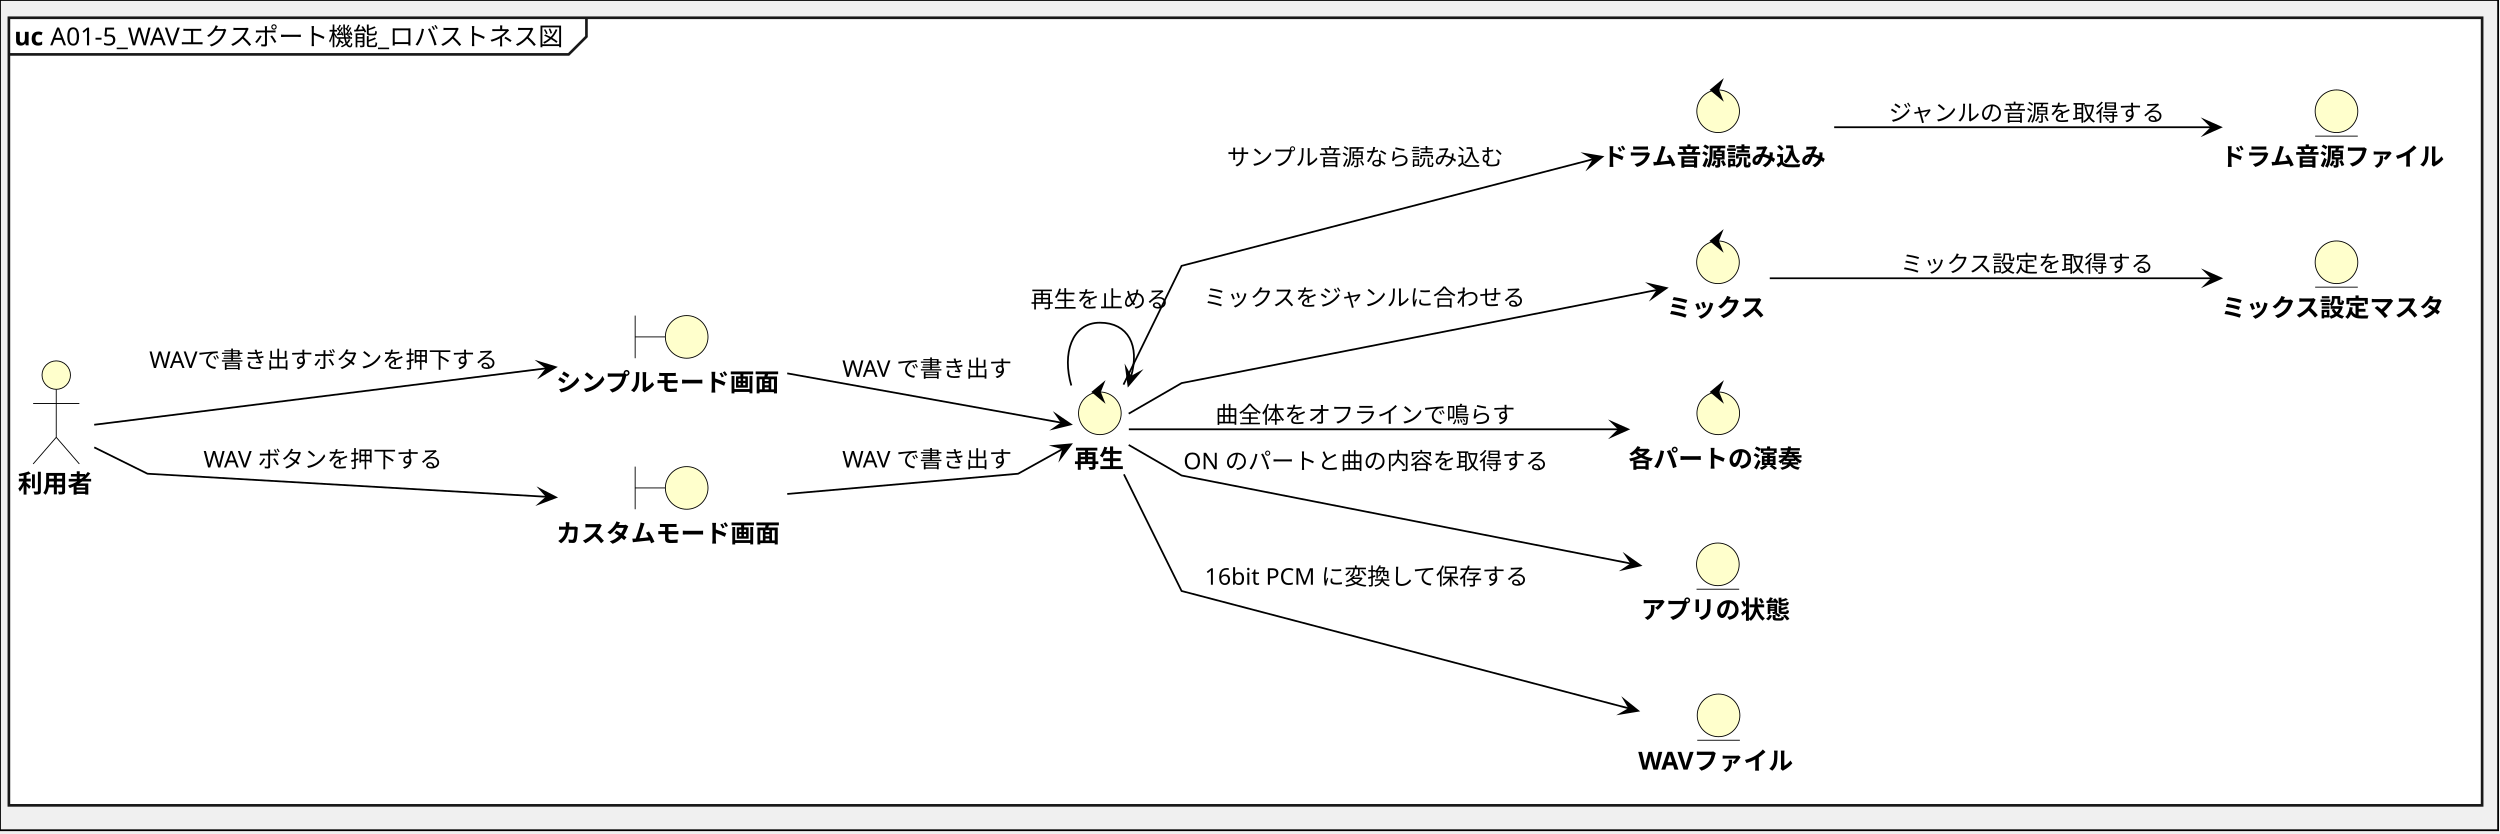
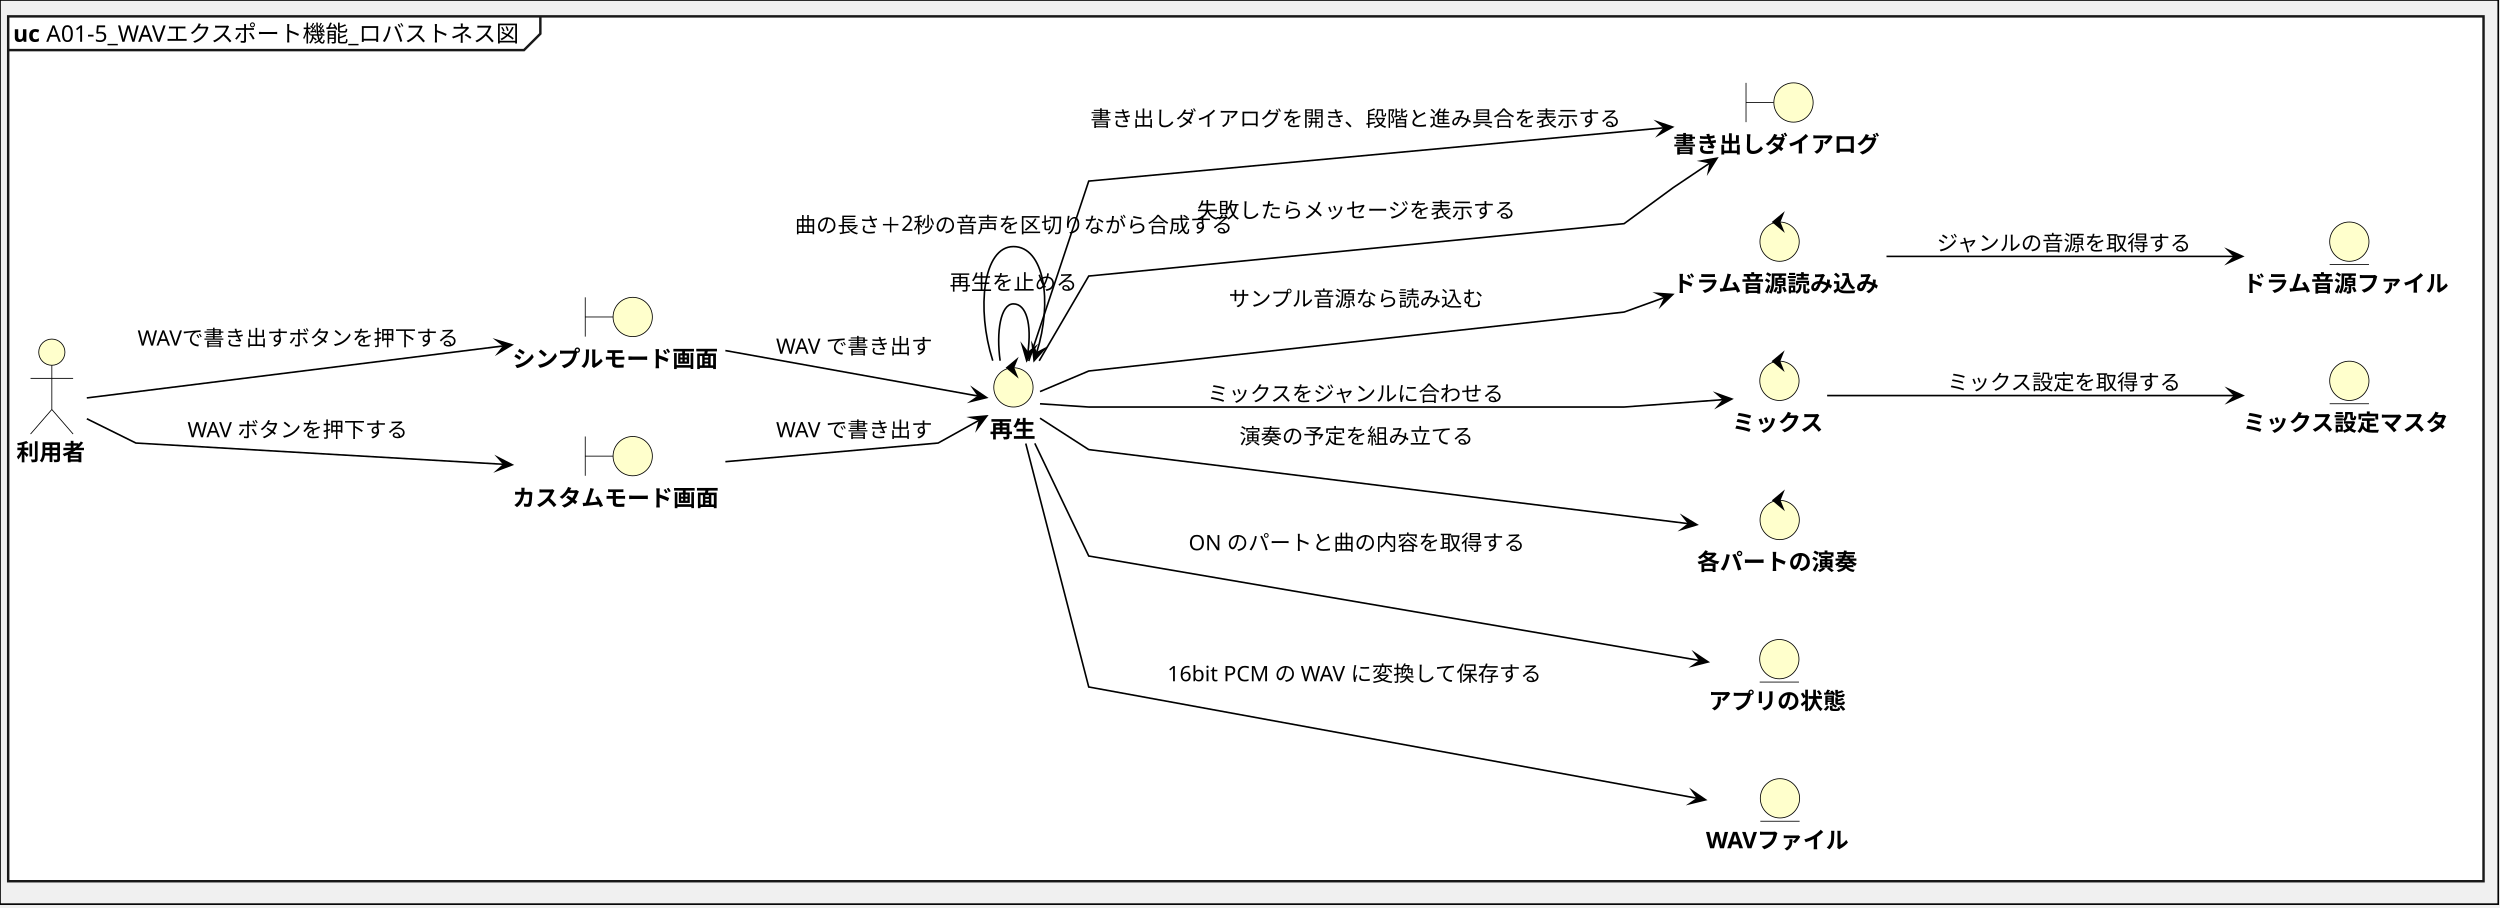
- <svg xmlns="http://www.w3.org/2000/svg" version="1.1" data-diagram-type="DESCRIPTION" style="width:1407px;height:469px;background:#FFFFFF;" width="1407px" height="469px" viewBox="0 0 1407 469" zoomAndPan="magnify" preserveAspectRatio="none" contentStyleType="text/css">
+ <svg xmlns="http://www.w3.org/2000/svg" version="1.1" data-diagram-type="DESCRIPTION" style="width:1527px;height:554px;background:#FFFFFF;" width="1527px" height="554px" viewBox="0 0 1527 554" zoomAndPan="magnify" preserveAspectRatio="none" contentStyleType="text/css">
  <defs />
  <g font-family="sans-serif" lengthAdjust="spacing">
-     <rect x="0" y="0" width="1405.938" height="467.252" fill="none" style="stroke:#000;stroke-width:1;" />
-     <rect x="5" y="10" width="1391.938" height="443.252" fill="#FFF" style="stroke:#181818;stroke-width:1.5;" />
+     <rect x="0" y="0" width="1525.938" height="552.252" fill="none" style="stroke:#000;stroke-width:1;" />
+     <rect x="5" y="10" width="1511.938" height="528.252" fill="#FFF" style="stroke:#181818;stroke-width:1.5;" />
    <path d="M330.048,10 L330.048,20.609 L320.048,30.609 L5,30.609" style="stroke:#181818;stroke-width:1.5;" fill="none" />
    <text x="8" y="25.533" fill="#000" font-size="14" textLength="16.338" font-weight="700">uc</text>
    <text x="28.228" y="25.533" fill="#000" font-size="14" textLength="294.82">A01-5_WAVエクスポート機能_ロバストネス図</text>
    <g class="entity" data-qualified-name="A1" id="ent0001" data-source-line="4">
-       <ellipse cx="31.656" cy="211.109" rx="8" ry="8" fill="#FFC" style="stroke:#000;stroke-width:0.5;" />
-       <path d="M31.656,219.109 L31.656,246.109 M18.656,227.109 L44.656,227.109 M31.656,246.109 L18.656,261.109 M31.656,246.109 L44.656,261.109" style="stroke:#000;stroke-width:0.5;" fill="none" />
-       <text x="10" y="277.143" fill="#000" font-size="14" textLength="43.313" font-weight="700">利用者</text>
+       <ellipse cx="31.656" cy="215.109" rx="8" ry="8" fill="#FFC" style="stroke:#000;stroke-width:0.5;" />
+       <path d="M31.656,223.109 L31.656,250.109 M18.656,231.109 L44.656,231.109 M31.656,250.109 L18.656,265.109 M31.656,250.109 L44.656,265.109" style="stroke:#000;stroke-width:0.5;" fill="none" />
+       <text x="10" y="281.143" fill="#000" font-size="14" textLength="43.313" font-weight="700">利用者</text>
    </g>
    <g class="entity" data-qualified-name="B1" id="ent0002" data-source-line="5">
-       <path d="M357.469,177.609 L357.469,201.609 M357.469,189.609 L374.469,189.609" style="stroke:#000;stroke-width:0.5;" fill="none" />
-       <ellipse cx="386.469" cy="189.609" rx="12" ry="12" fill="#FFC" style="stroke:#000;stroke-width:0.5;" />
-       <text x="313" y="220.143" fill="#000" font-size="14" textLength="129.938" font-weight="700">シンプルモード画面</text>
+       <path d="M357.469,181.609 L357.469,205.609 M357.469,193.609 L374.469,193.609" style="stroke:#000;stroke-width:0.5;" fill="none" />
+       <ellipse cx="386.469" cy="193.609" rx="12" ry="12" fill="#FFC" style="stroke:#000;stroke-width:0.5;" />
+       <text x="313" y="224.143" fill="#000" font-size="14" textLength="129.938" font-weight="700">シンプルモード画面</text>
    </g>
    <g class="entity" data-qualified-name="B2" id="ent0003" data-source-line="6">
-       <path d="M357.469,262.609 L357.469,286.609 M357.469,274.609 L374.469,274.609" style="stroke:#000;stroke-width:0.5;" fill="none" />
-       <ellipse cx="386.469" cy="274.609" rx="12" ry="12" fill="#FFC" style="stroke:#000;stroke-width:0.5;" />
-       <text x="313" y="305.143" fill="#000" font-size="14" textLength="129.938" font-weight="700">カスタムモード画面</text>
+       <path d="M357.469,266.609 L357.469,290.609 M357.469,278.609 L374.469,278.609" style="stroke:#000;stroke-width:0.5;" fill="none" />
+       <ellipse cx="386.469" cy="278.609" rx="12" ry="12" fill="#FFC" style="stroke:#000;stroke-width:0.5;" />
+       <text x="313" y="309.143" fill="#000" font-size="14" textLength="129.938" font-weight="700">カスタムモード画面</text>
    </g>
-     <g class="entity" data-qualified-name="C1" id="ent0004" data-source-line="7">
-       <ellipse cx="619" cy="232.609" rx="12" ry="12" fill="#FFC" style="stroke:#000;stroke-width:0.5;" />
-       <polygon points="615,220.609,621,215.609,619,220.609,621,225.609,615,220.609" fill="#000" style="stroke:#000;stroke-width:1;stroke-linejoin:miter;stroke-miterlimit:10;" />
-       <text x="604.563" y="263.143" fill="#000" font-size="14" textLength="28.875" font-weight="700">再生</text>
+     <g class="entity" data-qualified-name="B3" id="ent0004" data-source-line="7">
+       <path d="M1066.469,50.609 L1066.469,74.609 M1066.469,62.609 L1083.469,62.609" style="stroke:#000;stroke-width:0.5;" fill="none" />
+       <ellipse cx="1095.469" cy="62.609" rx="12" ry="12" fill="#FFC" style="stroke:#000;stroke-width:0.5;" />
+       <text x="1022" y="93.143" fill="#000" font-size="14" textLength="129.938" font-weight="700">書き出しダイアログ</text>
    </g>
-     <g class="entity" data-qualified-name="C2" id="ent0005" data-source-line="8">
-       <ellipse cx="966.969" cy="62.609" rx="12" ry="12" fill="#FFC" style="stroke:#000;stroke-width:0.5;" />
-       <polygon points="962.969,50.609,968.969,45.609,966.969,50.609,968.969,55.609,962.969,50.609" fill="#000" style="stroke:#000;stroke-width:1;stroke-linejoin:miter;stroke-miterlimit:10;" />
-       <text x="902" y="93.143" fill="#000" font-size="14" textLength="129.938" font-weight="700">ドラム音源読み込み</text>
+     <g class="entity" data-qualified-name="C1" id="ent0005" data-source-line="8">
+       <ellipse cx="619" cy="236.609" rx="12" ry="12" fill="#FFC" style="stroke:#000;stroke-width:0.5;" />
+       <polygon points="615,224.609,621,219.609,619,224.609,621,229.609,615,224.609" fill="#000" style="stroke:#000;stroke-width:1;stroke-linejoin:miter;stroke-miterlimit:10;" />
+       <text x="604.563" y="267.143" fill="#000" font-size="14" textLength="28.875" font-weight="700">再生</text>
    </g>
-     <g class="entity" data-qualified-name="C3" id="ent0006" data-source-line="9">
-       <ellipse cx="966.875" cy="147.609" rx="12" ry="12" fill="#FFC" style="stroke:#000;stroke-width:0.5;" />
-       <polygon points="962.875,135.609,968.875,130.609,966.875,135.609,968.875,140.609,962.875,135.609" fill="#000" style="stroke:#000;stroke-width:1;stroke-linejoin:miter;stroke-miterlimit:10;" />
-       <text x="938" y="178.143" fill="#000" font-size="14" textLength="57.75" font-weight="700">ミックス</text>
+     <g class="entity" data-qualified-name="C2" id="ent0006" data-source-line="9">
+       <ellipse cx="1086.969" cy="147.609" rx="12" ry="12" fill="#FFC" style="stroke:#000;stroke-width:0.5;" />
+       <polygon points="1082.969,135.609,1088.969,130.609,1086.969,135.609,1088.969,140.609,1082.969,135.609" fill="#000" style="stroke:#000;stroke-width:1;stroke-linejoin:miter;stroke-miterlimit:10;" />
+       <text x="1022" y="178.143" fill="#000" font-size="14" textLength="129.938" font-weight="700">ドラム音源読み込み</text>
    </g>
-     <g class="entity" data-qualified-name="C4" id="ent0007" data-source-line="10">
-       <ellipse cx="967.031" cy="232.609" rx="12" ry="12" fill="#FFC" style="stroke:#000;stroke-width:0.5;" />
-       <polygon points="963.031,220.609,969.031,215.609,967.031,220.609,969.031,225.609,963.031,220.609" fill="#000" style="stroke:#000;stroke-width:1;stroke-linejoin:miter;stroke-miterlimit:10;" />
-       <text x="916.5" y="263.143" fill="#000" font-size="14" textLength="101.063" font-weight="700">各パートの演奏</text>
+     <g class="entity" data-qualified-name="C3" id="ent0007" data-source-line="10">
+       <ellipse cx="1086.875" cy="232.609" rx="12" ry="12" fill="#FFC" style="stroke:#000;stroke-width:0.5;" />
+       <polygon points="1082.875,220.609,1088.875,215.609,1086.875,220.609,1088.875,225.609,1082.875,220.609" fill="#000" style="stroke:#000;stroke-width:1;stroke-linejoin:miter;stroke-miterlimit:10;" />
+       <text x="1058" y="263.143" fill="#000" font-size="14" textLength="57.75" font-weight="700">ミックス</text>
    </g>
-     <g class="entity" data-qualified-name="E1" id="ent0008" data-source-line="11">
-       <ellipse cx="1314.969" cy="62.609" rx="12" ry="12" fill="#FFC" style="stroke:#000;stroke-width:0.5;" />
-       <line x1="1302.969" y1="76.609" x2="1326.969" y2="76.609" style="stroke:#000;stroke-width:0.5;" />
-       <text x="1250" y="93.143" fill="#000" font-size="14" textLength="129.938" font-weight="700">ドラム音源ファイル</text>
+     <g class="entity" data-qualified-name="C4" id="ent0008" data-source-line="11">
+       <ellipse cx="1087.031" cy="317.609" rx="12" ry="12" fill="#FFC" style="stroke:#000;stroke-width:0.5;" />
+       <polygon points="1083.031,305.609,1089.031,300.609,1087.031,305.609,1089.031,310.609,1083.031,305.609" fill="#000" style="stroke:#000;stroke-width:1;stroke-linejoin:miter;stroke-miterlimit:10;" />
+       <text x="1036.5" y="348.143" fill="#000" font-size="14" textLength="101.063" font-weight="700">各パートの演奏</text>
    </g>
-     <g class="entity" data-qualified-name="E2" id="ent0009" data-source-line="12">
-       <ellipse cx="966.813" cy="317.609" rx="12" ry="12" fill="#FFC" style="stroke:#000;stroke-width:0.5;" />
-       <line x1="954.813" y1="331.609" x2="978.813" y2="331.609" style="stroke:#000;stroke-width:0.5;" />
-       <text x="923.5" y="348.143" fill="#000" font-size="14" textLength="86.625" font-weight="700">アプリの状態</text>
+     <g class="entity" data-qualified-name="E1" id="ent0009" data-source-line="12">
+       <ellipse cx="1434.969" cy="147.609" rx="12" ry="12" fill="#FFC" style="stroke:#000;stroke-width:0.5;" />
+       <line x1="1422.969" y1="161.609" x2="1446.969" y2="161.609" style="stroke:#000;stroke-width:0.5;" />
+       <text x="1370" y="178.143" fill="#000" font-size="14" textLength="129.938" font-weight="700">ドラム音源ファイル</text>
    </g>
-     <g class="entity" data-qualified-name="E3" id="ent0010" data-source-line="13">
-       <ellipse cx="1314.969" cy="147.609" rx="12" ry="12" fill="#FFC" style="stroke:#000;stroke-width:0.5;" />
-       <line x1="1302.969" y1="161.609" x2="1326.969" y2="161.609" style="stroke:#000;stroke-width:0.5;" />
-       <text x="1250" y="178.143" fill="#000" font-size="14" textLength="129.938" font-weight="700">ミックス設定マスタ</text>
+     <g class="entity" data-qualified-name="E2" id="ent0010" data-source-line="13">
+       <ellipse cx="1086.813" cy="402.609" rx="12" ry="12" fill="#FFC" style="stroke:#000;stroke-width:0.5;" />
+       <line x1="1074.813" y1="416.609" x2="1098.813" y2="416.609" style="stroke:#000;stroke-width:0.5;" />
+       <text x="1043.5" y="433.143" fill="#000" font-size="14" textLength="86.625" font-weight="700">アプリの状態</text>
    </g>
-     <g class="entity" data-qualified-name="E4" id="ent0011" data-source-line="14">
-       <ellipse cx="967.206" cy="402.609" rx="12" ry="12" fill="#FFC" style="stroke:#000;stroke-width:0.5;" />
-       <line x1="955.206" y1="416.609" x2="979.206" y2="416.609" style="stroke:#000;stroke-width:0.5;" />
-       <text x="922" y="433.143" fill="#000" font-size="14" textLength="90.412" font-weight="700">WAVファイル</text>
+     <g class="entity" data-qualified-name="E3" id="ent0011" data-source-line="14">
+       <ellipse cx="1434.969" cy="232.609" rx="12" ry="12" fill="#FFC" style="stroke:#000;stroke-width:0.5;" />
+       <line x1="1422.969" y1="246.609" x2="1446.969" y2="246.609" style="stroke:#000;stroke-width:0.5;" />
+       <text x="1370" y="263.143" fill="#000" font-size="14" textLength="129.938" font-weight="700">ミックス設定マスタ</text>
    </g>
-     <g class="link" data-entity-1="ent0001" data-entity-2="ent0002" id="lnk12" data-source-line="16" data-link-type="dependency">
-       <path d="M53.02,239.049 C103.14,232.789 228.508,217.139 307.758,207.249" style="stroke:#000;stroke-width:1;" fill="none" id="A1-to-B1" />
-       <polygon points="312.72,206.629,303.294,203.775,307.758,207.249,304.285,211.713,312.72,206.629" fill="#000" style="stroke:#000;stroke-width:1;stroke-linejoin:miter;stroke-miterlimit:10;" />
-       <text x="84" y="207.104" fill="#000" font-size="13" textLength="198.612">WAVで書き出すボタンを押下する</text>
+     <g class="entity" data-qualified-name="E4" id="ent0012" data-source-line="15">
+       <ellipse cx="1087.206" cy="487.609" rx="12" ry="12" fill="#FFC" style="stroke:#000;stroke-width:0.5;" />
+       <line x1="1075.206" y1="501.609" x2="1099.206" y2="501.609" style="stroke:#000;stroke-width:0.5;" />
+       <text x="1042" y="518.143" fill="#000" font-size="14" textLength="90.412" font-weight="700">WAVファイル</text>
    </g>
-     <g class="link" data-entity-1="ent0001" data-entity-2="ent0003" id="lnk13" data-source-line="17" data-link-type="dependency">
-       <path d="M53.04,251.779 C67.02,258.699 83,266.609 83,266.609 C83,266.609 221.348,274.611 307.848,279.611" style="stroke:#000;stroke-width:1;" fill="none" id="A1-to-B2" />
-       <polygon points="312.84,279.899,304.086,275.387,307.848,279.611,303.624,283.373,312.84,279.899" fill="#000" style="stroke:#000;stroke-width:1;stroke-linejoin:miter;stroke-miterlimit:10;" />
-       <text x="114.5" y="263.104" fill="#000" font-size="13" textLength="137.224">WAV ボタンを押下する</text>
+     <g class="link" data-entity-1="ent0001" data-entity-2="ent0002" id="lnk13" data-source-line="17" data-link-type="dependency">
+       <path d="M53.02,243.049 C103.14,236.789 228.508,221.139 307.758,211.249" style="stroke:#000;stroke-width:1;" fill="none" id="A1-to-B1" />
+       <polygon points="312.72,210.629,303.294,207.775,307.758,211.249,304.285,215.713,312.72,210.629" fill="#000" style="stroke:#000;stroke-width:1;stroke-linejoin:miter;stroke-miterlimit:10;" />
+       <text x="84" y="211.104" fill="#000" font-size="13" textLength="198.612">WAVで書き出すボタンを押下する</text>
    </g>
-     <g class="link" data-entity-1="ent0002" data-entity-2="ent0004" id="lnk14" data-source-line="18" data-link-type="dependency">
-       <path d="M443.05,210.129 C497.25,219.889 566.089,232.275 597.689,237.955" style="stroke:#000;stroke-width:1;" fill="none" id="B1-to-C1" />
-       <polygon points="602.61,238.839,594.46,233.31,597.689,237.955,593.044,241.184,602.61,238.839" fill="#000" style="stroke:#000;stroke-width:1;stroke-linejoin:miter;stroke-miterlimit:10;" />
-       <text x="474" y="212.104" fill="#000" font-size="13" textLength="98.224">WAV で書き出す</text>
+     <g class="link" data-entity-1="ent0001" data-entity-2="ent0003" id="lnk14" data-source-line="18" data-link-type="dependency">
+       <path d="M53.04,255.779 C67.02,262.699 83,270.609 83,270.609 C83,270.609 221.348,278.611 307.848,283.611" style="stroke:#000;stroke-width:1;" fill="none" id="A1-to-B2" />
+       <polygon points="312.84,283.899,304.086,279.387,307.848,283.611,303.624,287.373,312.84,283.899" fill="#000" style="stroke:#000;stroke-width:1;stroke-linejoin:miter;stroke-miterlimit:10;" />
+       <text x="114.5" y="267.104" fill="#000" font-size="13" textLength="137.224">WAV ボタンを押下する</text>
    </g>
-     <g class="link" data-entity-1="ent0003" data-entity-2="ent0004" id="lnk15" data-source-line="19" data-link-type="dependency">
-       <path d="M443.06,277.999 C499.57,273.039 573,266.609 573,266.609 C573,266.609 585.34,259.759 598.4,252.499" style="stroke:#000;stroke-width:1;" fill="none" id="B2-to-C1" />
-       <polygon points="602.77,250.069,592.96,250.946,598.4,252.499,596.847,257.938,602.77,250.069" fill="#000" style="stroke:#000;stroke-width:1;stroke-linejoin:miter;stroke-miterlimit:10;" />
-       <text x="474" y="263.104" fill="#000" font-size="13" textLength="98.224">WAV で書き出す</text>
+     <g class="link" data-entity-1="ent0002" data-entity-2="ent0005" id="lnk15" data-source-line="19" data-link-type="dependency">
+       <path d="M443.05,214.129 C497.25,223.889 566.089,236.275 597.689,241.955" style="stroke:#000;stroke-width:1;" fill="none" id="B1-to-C1" />
+       <polygon points="602.61,242.839,594.46,237.31,597.689,241.955,593.044,245.184,602.61,242.839" fill="#000" style="stroke:#000;stroke-width:1;stroke-linejoin:miter;stroke-miterlimit:10;" />
+       <text x="474" y="216.104" fill="#000" font-size="13" textLength="98.224">WAV で書き出す</text>
    </g>
-     <g class="link" data-entity-1="ent0004" data-entity-2="ent0004" id="lnk16" data-source-line="20" data-link-type="dependency">
-       <path d="M602.94,216.959 C597.71,199.249 603.06,181.609 619,181.609 C634.94,181.609 641.706,194.454 636.476,212.164" style="stroke:#000;stroke-width:1;" fill="none" id="C1-to-C1" />
-       <polygon points="635.06,216.959,641.445,209.461,636.476,212.164,633.773,207.195,635.06,216.959" fill="#000" style="stroke:#000;stroke-width:1;stroke-linejoin:miter;stroke-miterlimit:10;" />
-       <text x="580" y="173.104" fill="#000" font-size="13" textLength="78">再生を止める</text>
+     <g class="link" data-entity-1="ent0003" data-entity-2="ent0005" id="lnk16" data-source-line="20" data-link-type="dependency">
+       <path d="M443.06,281.999 C499.57,277.039 573,270.609 573,270.609 C573,270.609 585.34,263.759 598.4,256.499" style="stroke:#000;stroke-width:1;" fill="none" id="B2-to-C1" />
+       <polygon points="602.77,254.069,592.96,254.946,598.4,256.499,596.847,261.938,602.77,254.069" fill="#000" style="stroke:#000;stroke-width:1;stroke-linejoin:miter;stroke-miterlimit:10;" />
+       <text x="474" y="267.104" fill="#000" font-size="13" textLength="98.224">WAV で書き出す</text>
    </g>
-     <g class="link" data-entity-1="ent0004" data-entity-2="ent0005" id="lnk17" data-source-line="21" data-link-type="dependency">
-       <path d="M632.3,216.469 C645.62,189.229 665,149.609 665,149.609 C665,149.609 808.56,112.414 896.96,89.504" style="stroke:#000;stroke-width:1;" fill="none" id="C1-to-C2" />
-       <polygon points="901.8,88.249,892.084,86.635,896.96,89.504,894.091,94.379,901.8,88.249" fill="#000" style="stroke:#000;stroke-width:1;stroke-linejoin:miter;stroke-miterlimit:10;" />
-       <text x="690.5" y="93.104" fill="#000" font-size="13" textLength="156">サンプル音源なら読み込む</text>
+     <g class="link" data-entity-1="ent0005" data-entity-2="ent0004" id="lnk17" data-source-line="21" data-link-type="dependency">
+       <path d="M628.36,220.529 C641.37,181.489 665,110.609 665,110.609 C665,110.609 898.691,88.96 1016.621,78.04" style="stroke:#000;stroke-width:1;" fill="none" id="C1-to-B3" />
+       <polygon points="1021.6,77.579,1012.27,74.426,1016.621,78.04,1013.007,82.392,1021.6,77.579" fill="#000" style="stroke:#000;stroke-width:1;stroke-linejoin:miter;stroke-miterlimit:10;" />
+       <text x="666" y="77.104" fill="#000" font-size="13" textLength="325">書き出しダイアログを開き、段階と進み具合を表示する</text>
    </g>
-     <g class="link" data-entity-1="ent0005" data-entity-2="ent0008" id="lnk18" data-source-line="22" data-link-type="dependency">
-       <path d="M1032.27,71.609 C1094.32,71.609 1182.75,71.609 1244.78,71.609" style="stroke:#000;stroke-width:1;" fill="none" id="C2-to-E1" />
-       <polygon points="1249.78,71.609,1240.78,67.609,1244.78,71.609,1240.78,75.609,1249.78,71.609" fill="#000" style="stroke:#000;stroke-width:1;stroke-linejoin:miter;stroke-miterlimit:10;" />
-       <text x="1063" y="68.104" fill="#000" font-size="13" textLength="156">ジャンルの音源を取得する</text>
+     <g class="link" data-entity-1="ent0005" data-entity-2="ent0004" id="lnk27" data-source-line="31" data-link-type="dependency">
+       <path d="M634.73,220.399 C647.86,197.939 665,168.609 665,168.609 C665,168.609 992,136.609 992,136.609 C992,136.609 1022,114.609 1022,114.609 C1022,114.609 1030.54,108.868 1044.62,99.408" style="stroke:#000;stroke-width:1;" fill="none" id="C1-to-B3-1" />
+       <polygon points="1048.77,96.619,1039.069,98.318,1044.62,99.408,1043.53,104.959,1048.77,96.619" fill="#000" style="stroke:#000;stroke-width:1;stroke-linejoin:miter;stroke-miterlimit:10;" />
+       <text x="731" y="133.104" fill="#000" font-size="13" textLength="195">失敗したらメッセージを表示する</text>
    </g>
-     <g class="link" data-entity-1="ent0004" data-entity-2="ent0006" id="lnk19" data-source-line="23" data-link-type="dependency">
-       <path d="M635.23,232.809 C648.29,225.259 665,215.609 665,215.609 C665,215.609 858.323,177.711 933.043,163.071" style="stroke:#000;stroke-width:1;" fill="none" id="C1-to-C3" />
-       <polygon points="937.95,162.109,928.349,159.914,933.043,163.071,929.887,167.765,937.95,162.109" fill="#000" style="stroke:#000;stroke-width:1;stroke-linejoin:miter;stroke-miterlimit:10;" />
-       <text x="677.5" y="172.104" fill="#000" font-size="13" textLength="182">ミックスをジャンルに合わせる</text>
+     <g class="link" data-entity-1="ent0005" data-entity-2="ent0005" id="lnk18" data-source-line="22" data-link-type="dependency">
+       <path d="M610.88,220.329 C608.42,202.839 611.12,185.609 619,185.609 C626.88,185.609 630.276,197.888 627.816,215.378" style="stroke:#000;stroke-width:1;" fill="none" id="C1-to-C1" />
+       <polygon points="627.12,220.329,632.335,211.974,627.816,215.378,624.413,210.86,627.12,220.329" fill="#000" style="stroke:#000;stroke-width:1;stroke-linejoin:miter;stroke-miterlimit:10;" />
+       <text x="580" y="177.104" fill="#000" font-size="13" textLength="78">再生を止める</text>
    </g>
-     <g class="link" data-entity-1="ent0006" data-entity-2="ent0010" id="lnk20" data-source-line="24" data-link-type="dependency">
-       <path d="M996.02,156.609 C1050.96,156.609 1169.07,156.609 1244.98,156.609" style="stroke:#000;stroke-width:1;" fill="none" id="C3-to-E3" />
-       <polygon points="1249.98,156.609,1240.98,152.609,1244.98,156.609,1240.98,160.609,1249.98,156.609" fill="#000" style="stroke:#000;stroke-width:1;stroke-linejoin:miter;stroke-miterlimit:10;" />
-       <text x="1069.5" y="153.104" fill="#000" font-size="13" textLength="143">ミックス設定を取得する</text>
+     <g class="link" data-entity-1="ent0005" data-entity-2="ent0005" id="lnk25" data-source-line="29" data-link-type="dependency">
+       <path d="M606.38,220.309 C596.23,188.499 600.44,150.609 619,150.609 C637.56,150.609 643.29,183.736 633.14,215.546" style="stroke:#000;stroke-width:1;" fill="none" id="C1-to-C1-1" />
+       <polygon points="631.62,220.309,638.167,212.951,633.14,215.546,630.545,210.519,631.62,220.309" fill="#000" style="stroke:#000;stroke-width:1;stroke-linejoin:miter;stroke-miterlimit:10;" />
+       <text x="485.5" y="142.104" fill="#000" font-size="13" textLength="267.23">曲の長さ＋2秒の音声を区切りながら合成する</text>
    </g>
-     <g class="link" data-entity-1="ent0004" data-entity-2="ent0009" id="lnk21" data-source-line="25" data-link-type="dependency">
-       <path d="M635.23,250.409 C648.29,257.959 665,267.609 665,267.609 C665,267.609 835.183,300.968 918.283,317.258" style="stroke:#000;stroke-width:1;" fill="none" id="C1-to-E2" />
-       <polygon points="923.19,318.219,915.128,312.563,918.283,317.258,913.589,320.413,923.19,318.219" fill="#000" style="stroke:#000;stroke-width:1;stroke-linejoin:miter;stroke-miterlimit:10;" />
-       <text x="666" y="264.104" fill="#000" font-size="13" textLength="205.112">ON のパートと曲の内容を取得する</text>
+     <g class="link" data-entity-1="ent0005" data-entity-2="ent0006" id="lnk19" data-source-line="23" data-link-type="dependency">
+       <path d="M635.23,239.179 C648.29,233.669 665,226.609 665,226.609 C665,226.609 992,190.609 992,190.609 C992,190.609 1000.519,187.531 1017.039,181.551" style="stroke:#000;stroke-width:1;" fill="none" id="C1-to-C2" />
+       <polygon points="1021.74,179.849,1011.916,179.152,1017.039,181.551,1014.639,186.674,1021.74,179.849" fill="#000" style="stroke:#000;stroke-width:1;stroke-linejoin:miter;stroke-miterlimit:10;" />
+       <text x="750.5" y="187.104" fill="#000" font-size="13" textLength="156">サンプル音源なら読み込む</text>
    </g>
-     <g class="link" data-entity-1="ent0004" data-entity-2="ent0007" id="lnk22" data-source-line="26" data-link-type="dependency">
-       <path d="M635.31,241.609 C683.97,241.609 831.49,241.609 911.26,241.609" style="stroke:#000;stroke-width:1;" fill="none" id="C1-to-C4" />
-       <polygon points="916.26,241.609,907.26,237.609,911.26,241.609,907.26,245.609,916.26,241.609" fill="#000" style="stroke:#000;stroke-width:1;stroke-linejoin:miter;stroke-miterlimit:10;" />
-       <text x="684" y="238.104" fill="#000" font-size="13" textLength="169">曲全体をオフラインで鳴らす</text>
+     <g class="link" data-entity-1="ent0006" data-entity-2="ent0009" id="lnk20" data-source-line="24" data-link-type="dependency">
+       <path d="M1152.27,156.609 C1214.32,156.609 1302.75,156.609 1364.78,156.609" style="stroke:#000;stroke-width:1;" fill="none" id="C2-to-E1" />
+       <polygon points="1369.78,156.609,1360.78,152.609,1364.78,156.609,1360.78,160.609,1369.78,156.609" fill="#000" style="stroke:#000;stroke-width:1;stroke-linejoin:miter;stroke-miterlimit:10;" />
+       <text x="1183" y="153.104" fill="#000" font-size="13" textLength="156">ジャンルの音源を取得する</text>
    </g>
-     <g class="link" data-entity-1="ent0004" data-entity-2="ent0011" id="lnk23" data-source-line="27" data-link-type="dependency">
-       <path d="M632.54,266.959 C645.85,293.879 665,332.609 665,332.609 C665,332.609 833.464,376.83 917.074,398.77" style="stroke:#000;stroke-width:1;" fill="none" id="C1-to-E4" />
-       <polygon points="921.91,400.039,914.22,393.886,917.074,398.77,912.189,401.624,921.91,400.039" fill="#000" style="stroke:#000;stroke-width:1;stroke-linejoin:miter;stroke-miterlimit:10;" />
-       <text x="678" y="329.104" fill="#000" font-size="13" textLength="181.302">16bit PCM に変換して保存する</text>
+     <g class="link" data-entity-1="ent0005" data-entity-2="ent0007" id="lnk21" data-source-line="25" data-link-type="dependency">
+       <path d="M635.23,246.629 C648.29,247.499 665,248.609 665,248.609 C665,248.609 992,248.609 992,248.609 C992,248.609 1025.124,246.14 1052.814,244.08" style="stroke:#000;stroke-width:1;" fill="none" id="C1-to-C3" />
+       <polygon points="1057.8,243.709,1048.528,240.388,1052.814,244.08,1049.122,248.366,1057.8,243.709" fill="#000" style="stroke:#000;stroke-width:1;stroke-linejoin:miter;stroke-miterlimit:10;" />
+       <text x="737.5" y="245.104" fill="#000" font-size="13" textLength="182">ミックスをジャンルに合わせる</text>
+     </g>
+     <g class="link" data-entity-1="ent0007" data-entity-2="ent0011" id="lnk22" data-source-line="26" data-link-type="dependency">
+       <path d="M1116.02,241.609 C1170.96,241.609 1289.07,241.609 1364.98,241.609" style="stroke:#000;stroke-width:1;" fill="none" id="C3-to-E3" />
+       <polygon points="1369.98,241.609,1360.98,237.609,1364.98,241.609,1360.98,245.609,1369.98,241.609" fill="#000" style="stroke:#000;stroke-width:1;stroke-linejoin:miter;stroke-miterlimit:10;" />
+       <text x="1189.5" y="238.104" fill="#000" font-size="13" textLength="143">ミックス設定を取得する</text>
+     </g>
+     <g class="link" data-entity-1="ent0005" data-entity-2="ent0010" id="lnk23" data-source-line="27" data-link-type="dependency">
+       <path d="M632.06,270.799 C645.39,298.639 665,339.609 665,339.609 C665,339.609 931.362,385.167 1038.392,403.467" style="stroke:#000;stroke-width:1;" fill="none" id="C1-to-E2" />
+       <polygon points="1043.32,404.309,1035.123,398.85,1038.392,403.467,1033.775,406.735,1043.32,404.309" fill="#000" style="stroke:#000;stroke-width:1;stroke-linejoin:miter;stroke-miterlimit:10;" />
+       <text x="726" y="336.104" fill="#000" font-size="13" textLength="205.112">ON のパートと曲の内容を取得する</text>
+     </g>
+     <g class="link" data-entity-1="ent0005" data-entity-2="ent0008" id="lnk24" data-source-line="28" data-link-type="dependency">
+       <path d="M635.23,255.429 C648.29,263.839 665,274.609 665,274.609 C665,274.609 920.218,306.137 1031.508,319.877" style="stroke:#000;stroke-width:1;" fill="none" id="C1-to-C4" />
+       <polygon points="1036.47,320.489,1028.028,315.417,1031.508,319.877,1027.048,323.356,1036.47,320.489" fill="#000" style="stroke:#000;stroke-width:1;stroke-linejoin:miter;stroke-miterlimit:10;" />
+       <text x="757" y="271.104" fill="#000" font-size="13" textLength="143">演奏の予定を組み立てる</text>
+     </g>
+     <g class="link" data-entity-1="ent0005" data-entity-2="ent0012" id="lnk26" data-source-line="30" data-link-type="dependency">
+       <path d="M626.54,270.909 C639.02,319.169 665,419.609 665,419.609 C665,419.609 928.732,467.85 1036.822,487.62" style="stroke:#000;stroke-width:1;" fill="none" id="C1-to-E4" />
+       <polygon points="1041.74,488.519,1033.607,482.965,1036.822,487.62,1032.167,490.835,1041.74,488.519" fill="#000" style="stroke:#000;stroke-width:1;stroke-linejoin:miter;stroke-miterlimit:10;" />
+       <text x="713" y="416.104" fill="#000" font-size="13" textLength="231.137">16bit PCM の WAV に変換して保存する</text>
    </g>
  </g>
</svg>
